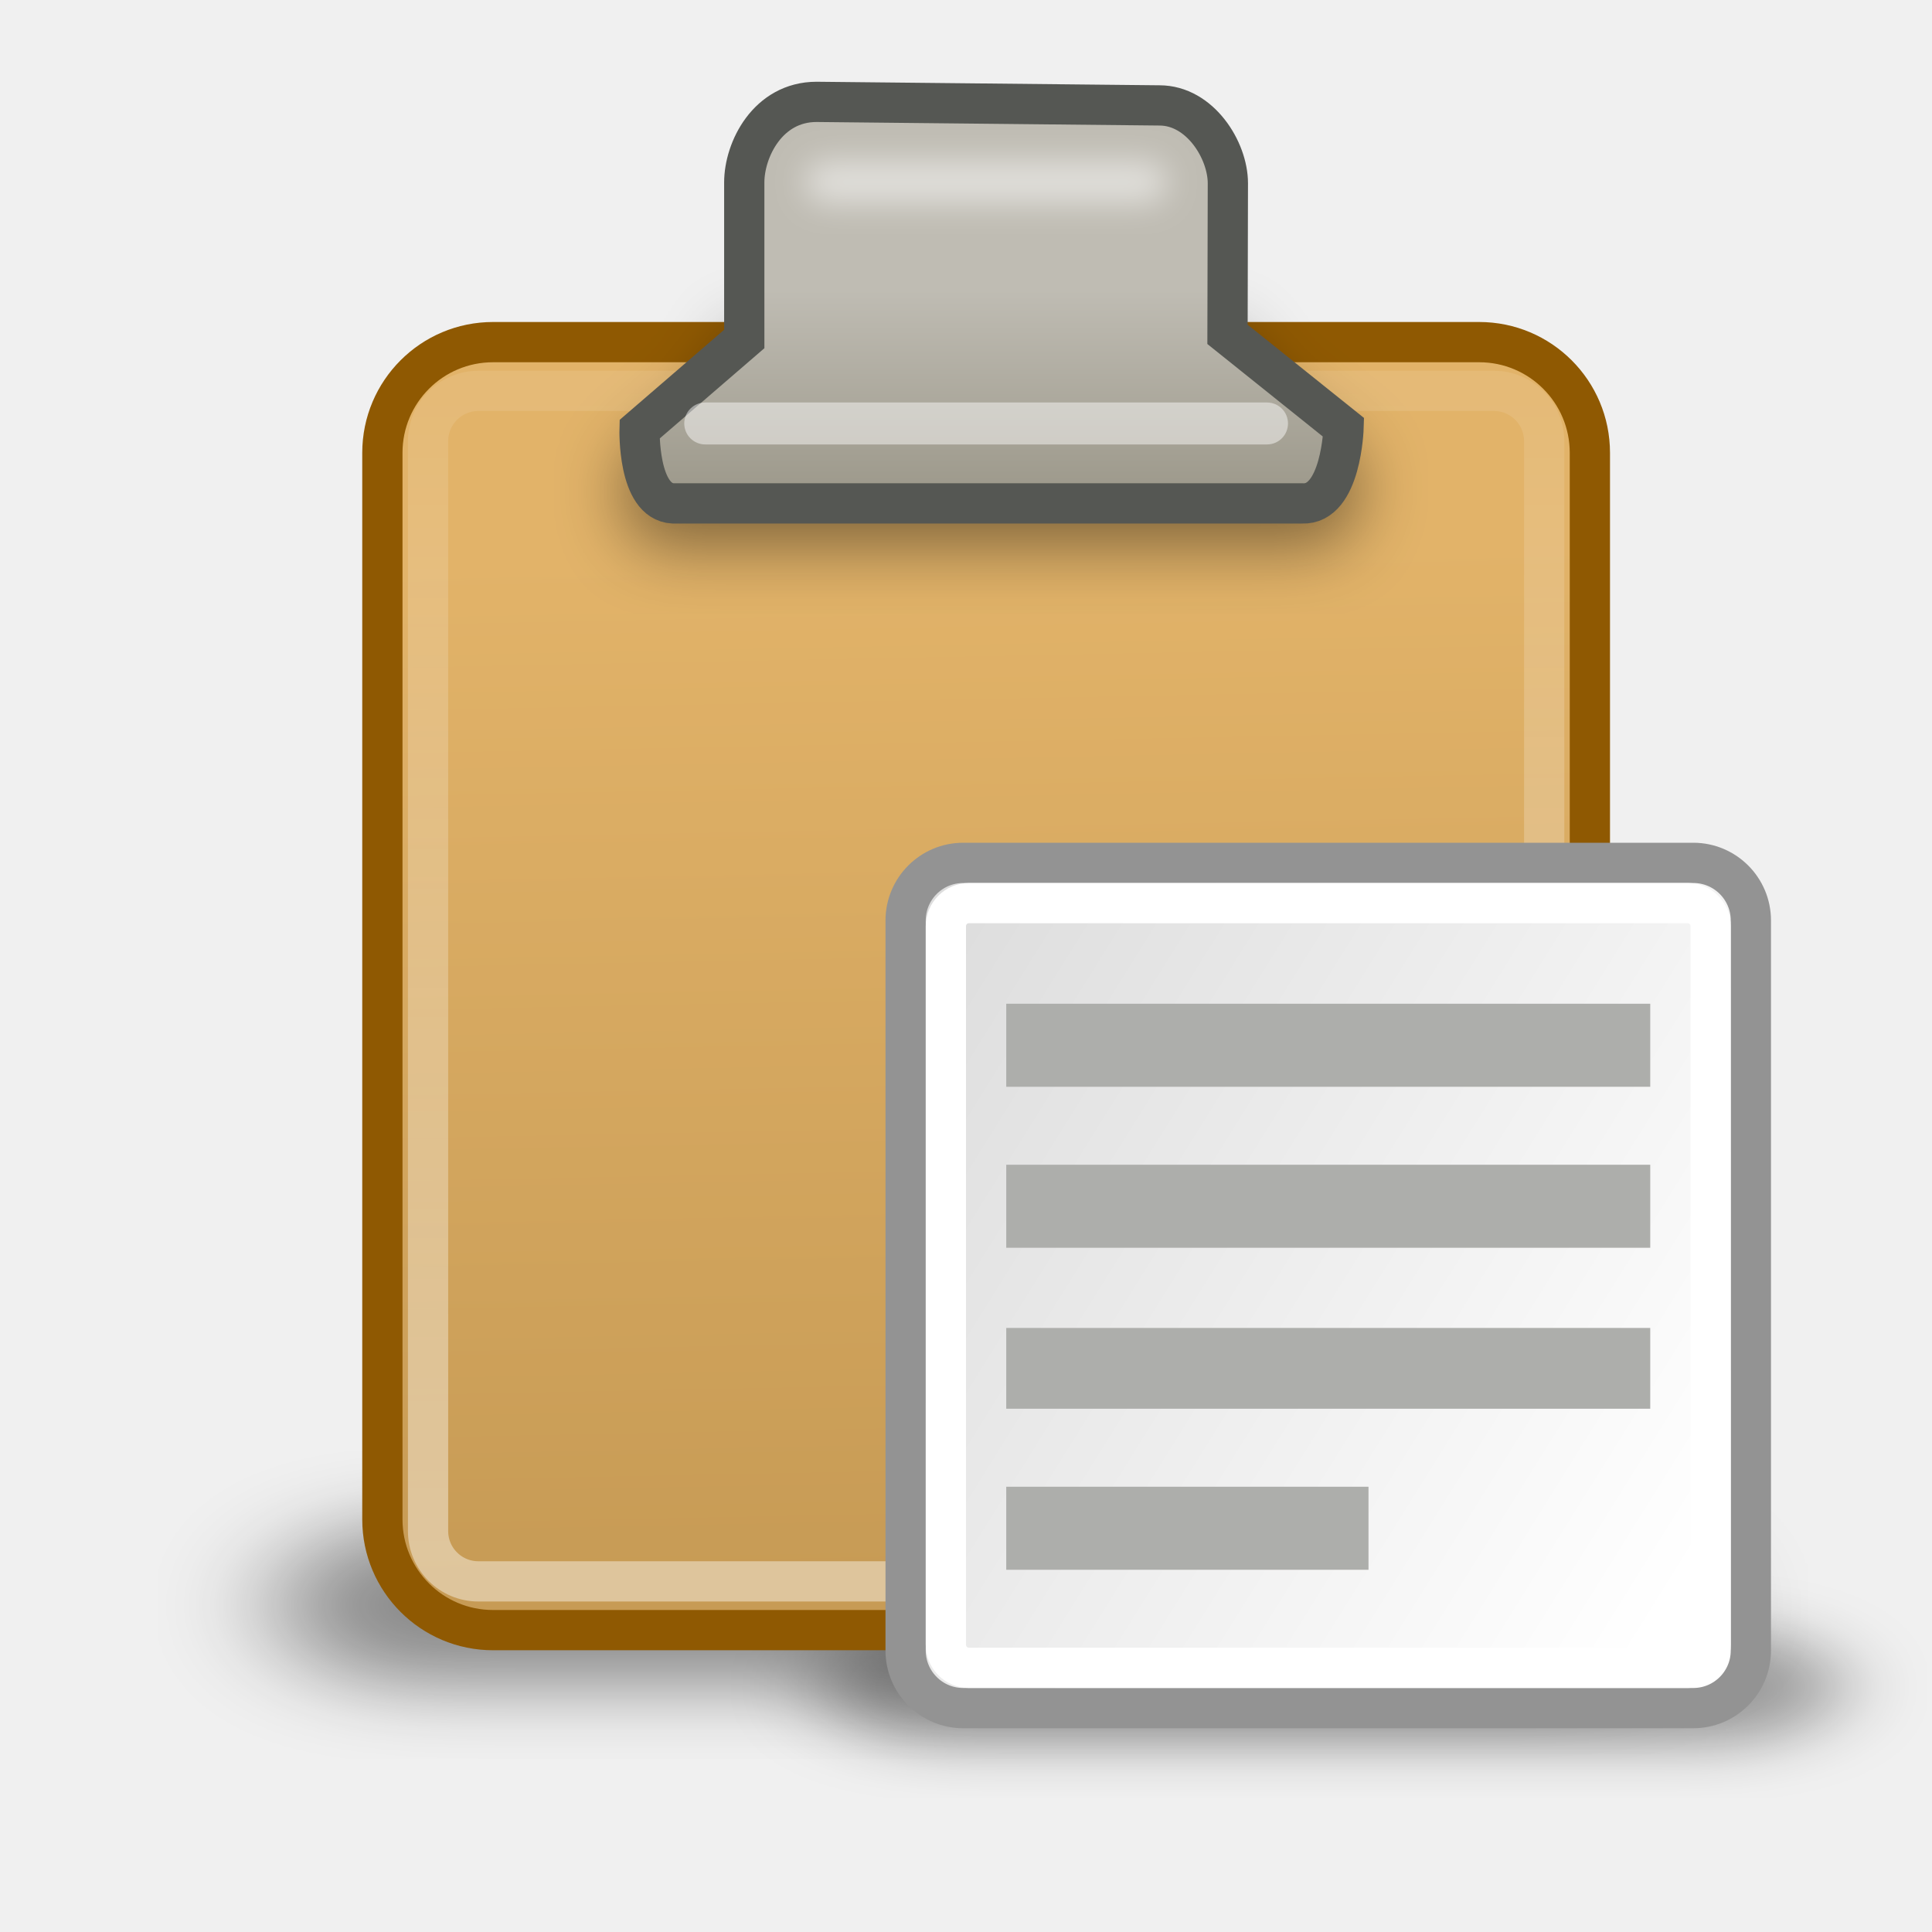
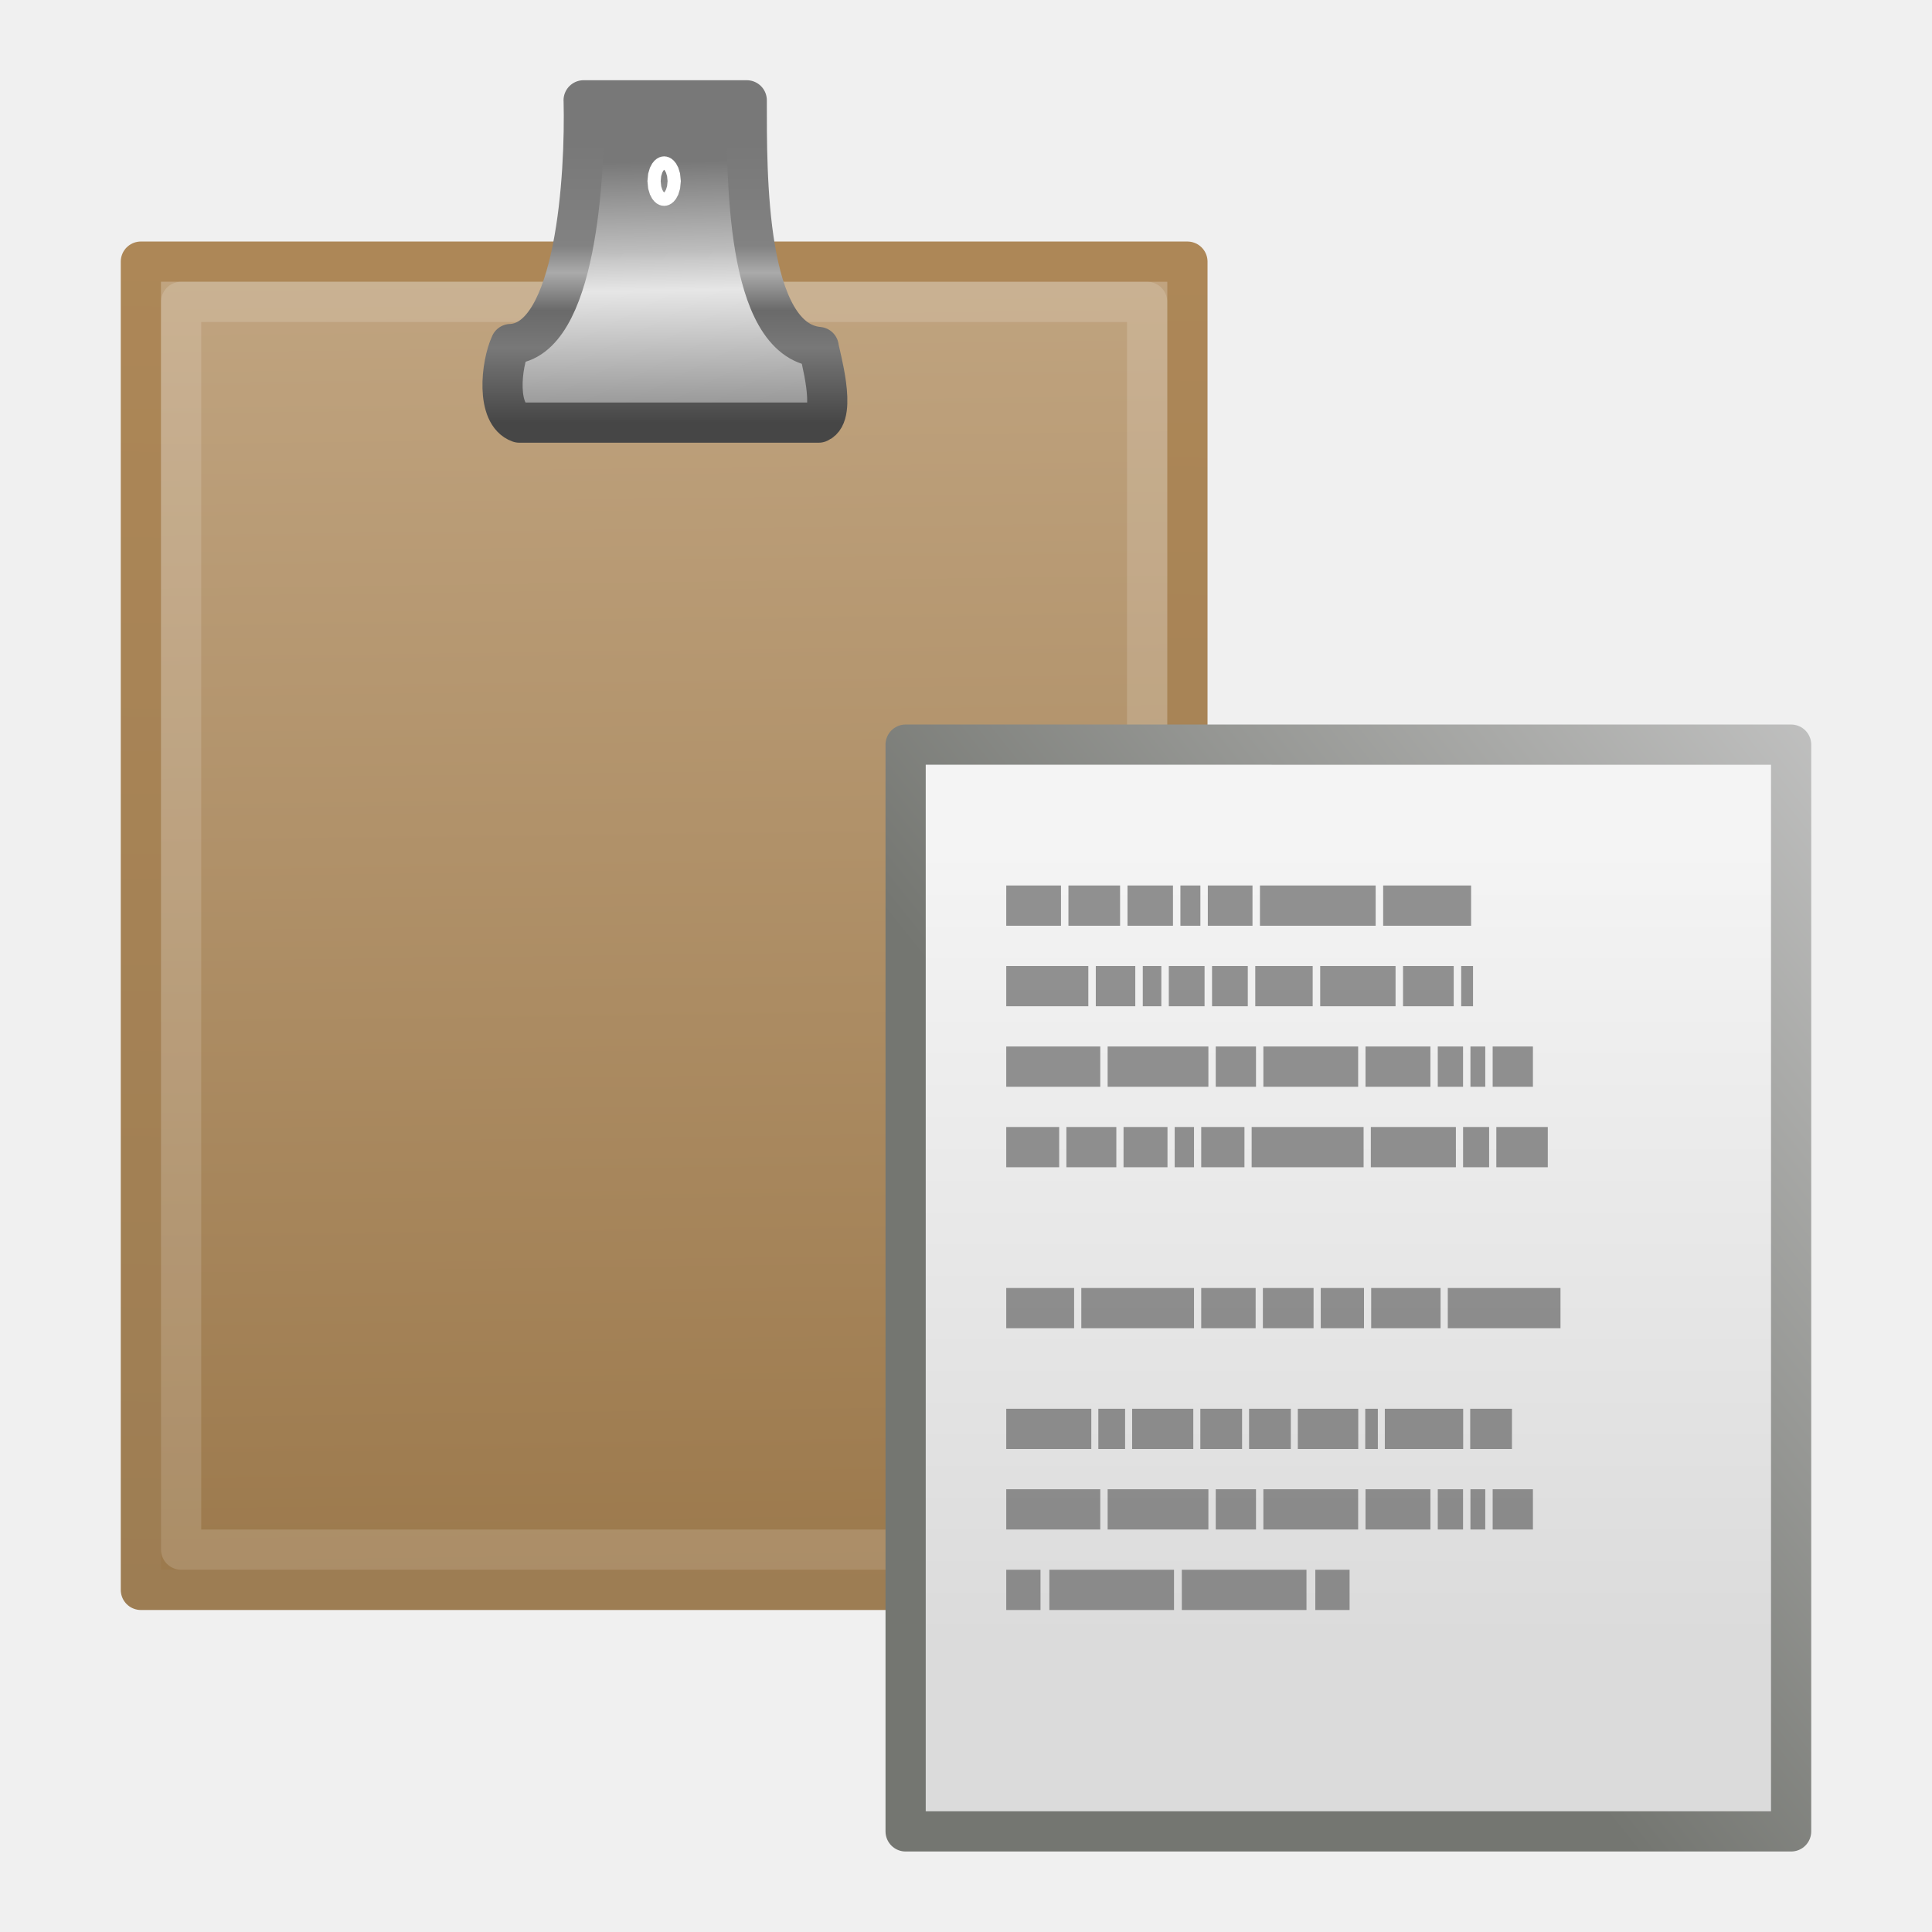
- <svg xmlns="http://www.w3.org/2000/svg" xmlns:xlink="http://www.w3.org/1999/xlink" width="48" height="48" id="svg7854" version="1.0">
-   <defs id="defs7856">
-     <linearGradient id="linearGradient5788">
-       <stop style="stop-color:#ffffff;stop-opacity:1;" offset="0" id="stop5790" />
-       <stop style="stop-color:#ffffff;stop-opacity:0;" offset="1" id="stop5792" />
+ <svg xmlns="http://www.w3.org/2000/svg" xmlns:xlink="http://www.w3.org/1999/xlink" version="1.0" width="48" height="48" id="svg2">
+   <defs id="defs4">
+     <linearGradient id="linearGradient3620">
+       <stop id="stop3622" style="stop-color:#9d7d53;stop-opacity:1" offset="0" />
+       <stop id="stop3624" style="stop-color:#ad8757;stop-opacity:1" offset="1" />
    </linearGradient>
-     <linearGradient id="linearGradient5772">
-       <stop id="stop5774" offset="0" style="stop-color:#e2b369;stop-opacity:1" />
-       <stop id="stop5776" offset="1" style="stop-color:#c79b55;stop-opacity:1" />
+     <linearGradient id="linearGradient3846">
+       <stop id="stop3848" style="stop-color:#c1a581;stop-opacity:1" offset="0" />
+       <stop id="stop3850" style="stop-color:#9b784b;stop-opacity:1" offset="1" />
    </linearGradient>
-     <linearGradient id="linearGradient5586">
-       <stop style="stop-color:#bfbcb3;stop-opacity:1;" offset="0" id="stop5588" />
-       <stop style="stop-color:#9c988a;stop-opacity:1;" offset="1" id="stop5590" />
+     <linearGradient x1="24.467" y1="0.478" x2="25.465" y2="70.02" id="linearGradient4545" xlink:href="#linearGradient3846" gradientUnits="userSpaceOnUse" gradientTransform="matrix(0.5428909,0,0,0.488907,-0.0291956,-18.23334)" />
+     <linearGradient id="linearGradient3600">
+       <stop id="stop3602" style="stop-color:#f4f4f4;stop-opacity:1" offset="0" />
+       <stop id="stop3604" style="stop-color:#dbdbdb;stop-opacity:1" offset="1" />
    </linearGradient>
-     <linearGradient xlink:href="#linearGradient5586" id="linearGradient5592" x1="24.635" y1="7.203" x2="24.635" y2="12.381" gradientUnits="userSpaceOnUse" />
-     <filter x="-0.085" width="1.171" y="-0.737" height="2.474" id="filter5670">
-       <feGaussianBlur stdDeviation="0.384" id="feGaussianBlur5672" />
-     </filter>
-     <filter x="-0.091" width="1.181" y="-0.319" height="1.638" id="filter5766">
-       <feGaussianBlur stdDeviation="0.793" id="feGaussianBlur5768" />
-     </filter>
-     <linearGradient xlink:href="#linearGradient5772" id="linearGradient5784" gradientUnits="userSpaceOnUse" x1="25.5" y1="-13.625" x2="26" y2="-39.125" />
-     <linearGradient xlink:href="#linearGradient5788" id="linearGradient5794" x1="24.5" y1="-38.5" x2="24.5" y2="-1.625" gradientUnits="userSpaceOnUse" />
-     <filter x="-0.084" width="1.167" y="-0.452" height="1.904" id="filter5830">
-       <feGaussianBlur stdDeviation="1.469" id="feGaussianBlur5832" />
-     </filter>
-     <linearGradient id="linearGradient6732">
-       <stop style="stop-color:#ffffff;stop-opacity:1;" offset="0" id="stop6734" />
-       <stop style="stop-color:#dddddd;stop-opacity:1;" offset="1" id="stop6736" />
+     <linearGradient id="linearGradient3931">
+       <stop id="stop3933" style="stop-color:#747671;stop-opacity:1" offset="0" />
+       <stop id="stop3935" style="stop-color:#cbcbcb;stop-opacity:1" offset="1" />
    </linearGradient>
-     <linearGradient xlink:href="#linearGradient6732" id="linearGradient5968" gradientUnits="userSpaceOnUse" gradientTransform="matrix(0.9716096,0,0,1.283333,-40.47809,-6.131048)" x1="37.927" y1="37.669" x2="5.496" y2="10.983" />
+     <linearGradient x1="25.132" y1="6.729" x2="25.132" y2="47.013" id="linearGradient3192" xlink:href="#linearGradient3600" gradientUnits="userSpaceOnUse" gradientTransform="matrix(0.5428805,0,0,0.4889072,18.97087,-6.233341)" />
+     <linearGradient x1="-64.248" y1="14.969" x2="-22.574" y2="-19.798" id="linearGradient3194" xlink:href="#linearGradient3931" gradientUnits="userSpaceOnUse" gradientTransform="matrix(0.4383743,0,0,0.4575444,51.22352,-6.778219)" />
+     <linearGradient id="linearGradient3269">
+       <stop id="stop3271" style="stop-color:#787878;stop-opacity:1" offset="0" />
+       <stop id="stop3273" style="stop-color:#bebebe;stop-opacity:1" offset="0.344" />
+       <stop id="stop3275" style="stop-color:#c8c8c8;stop-opacity:1" offset="0.373" />
+       <stop id="stop3277" style="stop-color:#e6e6e6;stop-opacity:1" offset="0.49" />
+       <stop id="stop3279" style="stop-color:#8c8c8c;stop-opacity:1" offset="1" />
+     </linearGradient>
+     <linearGradient id="linearGradient3257">
+       <stop id="stop3261" style="stop-color:#787878;stop-opacity:1" offset="0" />
+       <stop id="stop3263" style="stop-color:#828282;stop-opacity:1" offset="0.366" />
+       <stop id="stop3265" style="stop-color:#aaaaaa;stop-opacity:1" offset="0.462" />
+       <stop id="stop3922" style="stop-color:#6a6a6a;stop-opacity:1" offset="0.597" />
+       <stop id="stop3920" style="stop-color:#787878;stop-opacity:1" offset="0.731" />
+       <stop id="stop3267" style="stop-color:#464646;stop-opacity:1" offset="1" />
+     </linearGradient>
+     <linearGradient x1="321.401" y1="83.497" x2="321.578" y2="96.245" id="linearGradient2964" xlink:href="#linearGradient3269" gradientUnits="userSpaceOnUse" gradientTransform="matrix(0.4103456,0,0,0.5128945,-114.8953,-62.82218)" />
+     <linearGradient x1="22.452" y1="26.645" x2="22.452" y2="40.186" id="linearGradient2966" xlink:href="#linearGradient3257" gradientUnits="userSpaceOnUse" gradientTransform="matrix(0.4118245,0,0,0.5128207,6.54435,-34.09763)" />
+     <linearGradient x1="9.316" y1="16" x2="9.789" y2="-18" id="linearGradient3626" xlink:href="#linearGradient3620" gradientUnits="userSpaceOnUse" />
  </defs>
-   <g id="layer1">
-     <rect ry="7.273" rx="4.486" y="38.438" x="19.515" height="6.5" width="35.125" id="rect5984" style="opacity:0.353;color:#000000;fill:#000000;fill-opacity:1;fill-rule:nonzero;stroke:none;stroke-width:1;stroke-linecap:butt;stroke-linejoin:miter;marker:none;marker-start:none;marker-mid:none;marker-end:none;stroke-miterlimit:4;stroke-dasharray:none;stroke-dashoffset:0;stroke-opacity:1;visibility:visible;display:block;overflow:visible;filter:url(#filter5830);enable-background:accumulate" transform="matrix(0.7245031,0,0,0.4468592,6.171686,23.28045)" />
-     <rect style="opacity:0.418;color:#000000;fill:#000000;fill-opacity:1;fill-rule:nonzero;stroke:none;stroke-width:1;stroke-linecap:butt;stroke-linejoin:miter;marker:none;marker-start:none;marker-mid:none;marker-end:none;stroke-miterlimit:4;stroke-dasharray:none;stroke-dashoffset:0;stroke-opacity:1;visibility:visible;display:block;overflow:visible;filter:url(#filter5830);enable-background:accumulate" id="rect5796" width="35.125" height="6.5" x="6.875" y="35.875" rx="3.25" ry="5.281" transform="matrix(1,0,0,0.6153846,0,15.79808)" />
-     <rect style="opacity:1;color:#000000;fill:url(#linearGradient5784);fill-opacity:1;fill-rule:nonzero;stroke:#8f5902;stroke-width:1;stroke-linecap:butt;stroke-linejoin:miter;marker:none;marker-start:none;marker-mid:none;marker-end:none;stroke-miterlimit:4;stroke-dasharray:none;stroke-dashoffset:0;stroke-opacity:1;visibility:visible;display:block;overflow:visible;enable-background:accumulate" id="rect4613" width="30" height="32" x="9.5" y="-40.5" rx="2.75" ry="2.75" transform="scale(1,-1)" />
-     <path id="path5674" d="M 16.722,14.507 L 32.354,14.507 C 33.327,14.551 33.381,12.618 33.381,12.618 L 30.497,10.307 L 30.506,9.553 C 30.506,9.553 18.491,9.532 18.491,9.532 L 18.491,10.422 L 15.89,12.665 C 15.89,12.665 15.838,14.463 16.722,14.507 z" style="opacity:0.441;color:#000000;fill:#000000;fill-opacity:1;fill-rule:nonzero;stroke:none;stroke-width:1;stroke-linecap:butt;stroke-linejoin:miter;marker:none;marker-start:none;marker-mid:none;marker-end:none;stroke-miterlimit:4;stroke-dasharray:none;stroke-dashoffset:0;stroke-opacity:1;visibility:visible;display:block;overflow:visible;filter:url(#filter5766);enable-background:accumulate" transform="matrix(1.050247,0,0,1.050247,-1.237867,-1.666468)" />
-     <rect transform="scale(1,-1)" ry="1.25" rx="1.25" y="-39.289" x="10.635" height="29.578" width="27.73" id="rect5786" style="opacity:0.418;color:#000000;fill:none;fill-opacity:1;fill-rule:nonzero;stroke:url(#linearGradient5794);stroke-width:1;stroke-linecap:butt;stroke-linejoin:miter;marker:none;marker-start:none;marker-mid:none;marker-end:none;stroke-miterlimit:4;stroke-dasharray:none;stroke-dashoffset:0;stroke-opacity:1;visibility:visible;display:block;overflow:visible;enable-background:accumulate" />
-     <path style="opacity:1;color:#000000;fill:url(#linearGradient5592);fill-opacity:1.0;fill-rule:nonzero;stroke:#555753;stroke-width:1;stroke-linecap:butt;stroke-linejoin:miter;marker:none;marker-start:none;marker-mid:none;marker-end:none;stroke-miterlimit:4;stroke-dasharray:none;stroke-dashoffset:0;stroke-opacity:1;visibility:visible;display:block;overflow:visible;enable-background:accumulate" d="M 16.722,12.507 L 32.354,12.507 C 33.327,12.551 33.381,10.618 33.381,10.618 L 30.497,8.307 L 30.506,4.553 C 30.506,3.73 29.814,2.619 28.807,2.619 L 20.287,2.531 C 19.075,2.531 18.491,3.719 18.491,4.532 L 18.491,8.422 L 15.89,10.665 C 15.89,10.665 15.838,12.463 16.722,12.507 z" id="path5584" />
-     <rect style="opacity:0.465;color:#000000;fill:#ffffff;fill-opacity:1;fill-rule:nonzero;stroke:none;stroke-width:1;stroke-linecap:butt;stroke-linejoin:miter;marker:none;marker-start:none;marker-mid:none;marker-end:none;stroke-miterlimit:4;stroke-dasharray:none;stroke-dashoffset:0;stroke-opacity:1;visibility:visible;display:block;overflow:visible;enable-background:accumulate" id="rect5594" width="15" height="1.042" x="17" y="10" rx="0.521" ry="0.521" />
-     <rect ry="0.521" rx="0.521" y="4" x="20" height="1.042" width="9" id="rect5596" style="opacity:0.535;color:#000000;fill:#ffffff;fill-opacity:1;fill-rule:nonzero;stroke:none;stroke-width:1;stroke-linecap:butt;stroke-linejoin:miter;marker:none;marker-start:none;marker-mid:none;marker-end:none;stroke-miterlimit:4;stroke-dasharray:none;stroke-dashoffset:0;stroke-opacity:1;visibility:visible;display:block;overflow:visible;enable-background:accumulate;filter:url(#filter5670)" />
-     <g id="g5945" transform="translate(-64.00001,1.346595)">
-       <g transform="matrix(0.5454547,0,0,0.5454547,106.4591,17.13512)" id="g5646">
-         <g transform="matrix(1.1,0,0,1,-43.74165,5.918957)" id="layer6">
-           <g id="g2043" transform="matrix(1,0,0,0.555556,-4.549998e-7,13.88887)">
-             <g style="display:inline" id="g2036">
-               <g id="g3712" style="opacity:0.4" transform="matrix(1.052632,0,0,1.285713,-1.263158,-13.42854)" />
-             </g>
-           </g>
-           <g id="g2285" style="display:inline" transform="translate(50.6887,6.21499)" />
-           <g transform="matrix(0.186703,0,0,0.186703,29.5814,63.83798)" id="g891" />
-         </g>
-         <g style="display:inline" id="g5657" />
-         <g id="layer5" style="display:inline">
-           <rect style="color:#000000;fill:url(#linearGradient5968);fill-opacity:1;fill-rule:evenodd;stroke:#939393;stroke-width:1.833;stroke-linecap:butt;stroke-linejoin:miter;marker:none;marker-start:none;marker-mid:none;marker-end:none;stroke-miterlimit:4;stroke-dasharray:none;stroke-dashoffset:0;stroke-opacity:1;visibility:visible;display:inline;overflow:visible" id="rect2373" width="38.5" height="38.5" x="-36.592" y="5.419" rx="2.624" ry="2.624" />
-           <rect ry="1.05" rx="1.05" y="7.252" x="-34.758" height="34.833" width="34.833" id="rect2423" style="color:#000000;fill:none;fill-opacity:1;fill-rule:evenodd;stroke:#ffffff;stroke-width:1.833;stroke-linecap:butt;stroke-linejoin:miter;marker:none;marker-start:none;marker-mid:none;marker-end:none;stroke-miterlimit:4;stroke-dasharray:none;stroke-dashoffset:0;stroke-opacity:1;visibility:visible;display:inline;overflow:visible" />
-         </g>
-       </g>
-       <rect ry="0" rx="0" y="23.591" x="89" height="2.063" width="16" id="rect6916" style="opacity:1;color:#000000;fill:#adaeab;fill-opacity:1;fill-rule:evenodd;stroke:none;stroke-width:1;stroke-linecap:butt;stroke-linejoin:miter;marker:none;marker-start:none;marker-mid:none;marker-end:none;stroke-miterlimit:4;stroke-dasharray:none;stroke-dashoffset:0;stroke-opacity:1;visibility:visible;display:inline;overflow:visible;enable-background:accumulate" />
-       <rect ry="0" rx="0" y="27.591" x="89" height="2.063" width="16" id="rect5972" style="opacity:1;color:#000000;fill:#adaeab;fill-opacity:1;fill-rule:evenodd;stroke:none;stroke-width:1;stroke-linecap:butt;stroke-linejoin:miter;marker:none;marker-start:none;marker-mid:none;marker-end:none;stroke-miterlimit:4;stroke-dasharray:none;stroke-dashoffset:0;stroke-opacity:1;visibility:visible;display:inline;overflow:visible;enable-background:accumulate" />
-       <rect ry="0" rx="0" y="31.646" x="89" height="2.007" width="16" id="rect5976" style="opacity:1;color:#000000;fill:#adaeab;fill-opacity:1;fill-rule:evenodd;stroke:none;stroke-width:1;stroke-linecap:butt;stroke-linejoin:miter;marker:none;marker-start:none;marker-mid:none;marker-end:none;stroke-miterlimit:4;stroke-dasharray:none;stroke-dashoffset:0;stroke-opacity:1;visibility:visible;display:inline;overflow:visible;enable-background:accumulate" />
-       <rect ry="0" rx="0" y="35.591" x="89" height="2.063" width="9" id="rect5980" style="opacity:1;color:#000000;fill:#adaeab;fill-opacity:1;fill-rule:evenodd;stroke:none;stroke-width:1;stroke-linecap:butt;stroke-linejoin:miter;marker:none;marker-start:none;marker-mid:none;marker-end:none;stroke-miterlimit:4;stroke-dasharray:none;stroke-dashoffset:0;stroke-opacity:1;visibility:visible;display:inline;overflow:visible;enable-background:accumulate" />
-     </g>
+   <g transform="translate(0,24)" id="layer1">
+     <path d="m 3.5,-17.5 26.001,4.3e-4 0,33 -26.001,0 0,-33 z" id="rect2594" style="fill:url(#linearGradient4545);fill-opacity:1;stroke:url(#linearGradient3626);stroke-width:0.999;stroke-linecap:butt;stroke-linejoin:round;stroke-miterlimit:4;stroke-opacity:1;stroke-dasharray:none;stroke-dashoffset:0;display:inline" />
+     <path d="m 4.5,-16.5 24,0 0,31 -24,0 0,-31 z" id="path3852" style="opacity:0.15;fill:none;stroke:#ffffff;stroke-width:0.999;stroke-linecap:butt;stroke-linejoin:round;stroke-miterlimit:4;stroke-opacity:1;stroke-dasharray:none;stroke-dashoffset:0;display:inline" />
+     <path d="m 22.5,-5.5 22,4.3e-4 0,27 -22,0 0,-27 z" id="path3064" style="fill:url(#linearGradient3192);fill-opacity:1;stroke:url(#linearGradient3194);stroke-width:0.999;stroke-linecap:butt;stroke-linejoin:round;stroke-miterlimit:4;stroke-opacity:1;stroke-dasharray:none;stroke-dashoffset:0;display:inline" />
+     <path d="m 25,-2 1.36,0 0,1 -1.36,0 0,-1 z m 1.545,0 1.283,0 0,1 -1.283,0 0,-1 z m 1.468,0 1.129,0 0,1 -1.129,0 0,-1 z m 1.314,0 0.496,0 0,1 -0.496,0 0,-1 z m 0.681,0 1.11,0 0,1 -1.11,0 0,-1 z m 1.295,0 2.875,0 0,1 -2.875,0 0,-1 z m 3.061,0 2.185,0 0,1 -2.185,0 0,-1 z m -9.364,6 1.315,0 0,1 -1.315,0 0,-1 z m 1.494,0 1.241,0 0,1 -1.241,0 0,-1 z m 1.42,0 1.092,0 0,1 -1.092,0 0,-1 z m 1.271,0 0.48,0 0,1 -0.48,0 0,-1 z m 0.659,0 1.074,0 0,1 -1.074,0 0,-1 z m 1.253,0 2.781,0 0,1 -2.781,0 0,-1 z m 2.961,0 2.113,0 0,1 -2.113,0 0,-1 z m 2.292,0 0.647,0 0,1 -0.647,0 0,-1 z m 0.826,0 1.278,0 0,1 -1.278,0 0,-1 z M 25,4.3102435e-4 l 2.039,0 0,1 -2.039,0 0,-1 z m 2.225,0 0.981,0 0,1 -0.981,0 0,-1 z m 1.167,0 0.461,0 0,1 -0.461,0 0,-1 z m 0.647,0 0.888,0 0,1 -0.888,0 0,-1 z m 1.074,0 0.888,0 0,1 -0.888,0 0,-1 z m 1.074,0 1.426,0 0,1 -1.426,0 0,-1 z m 1.613,0 1.872,0 0,1 -1.872,0 0,-1 z m 2.058,0 1.259,0 0,1 -1.259,0 0,-1 z m 1.445,0 0.294,0 0,1 -0.294,0 0,-1 z M 25,2 l 2.336,0 0,1 -2.336,0 0,-1 z m 2.519,0 2.503,0 0,1 -2.503,0 0,-1 z m 2.686,0 1,0 0,1 -1,0 0,-1 z m 1.183,0 2.355,0 0,1 -2.355,0 0,-1 z m 4.333,0 0.628,0 0,1 -0.628,0 0,-1 z m -1.795,0 1.612,0 0,1 -1.612,0 0,-1 z m 2.607,0 0.368,0 0,1 -0.368,0 0,-1 z m 0.552,0 1,0 0,1 -1,0 0,-1 z M 25,13 l 2.336,0 0,1 -2.336,0 0,-1 z m 2.519,0 2.503,0 0,1 -2.503,0 0,-1 z m 2.686,0 1,0 0,1 -1,0 0,-1 z m 1.183,0 2.355,0 0,1 -2.355,0 0,-1 z m 4.333,0 0.628,0 0,1 -0.628,0 0,-1 z m -1.795,0 1.612,0 0,1 -1.612,0 0,-1 z m 2.607,0 0.368,0 0,1 -0.368,0 0,-1 z m 0.552,0 1,0 0,1 -1,0 0,-1 z M 25,8 l 1.686,0 0,1 -1.686,0 0,-1 z m 1.865,0 2.8,0 0,1 -2.8,0 0,-1 z m 2.979,0 1.352,0 0,1 -1.352,0 0,-1 z m 2.97,0 1.074,0 0,1 -1.074,0 0,-1 z m 1.253,0 1.723,0 0,1 -1.723,0 0,-1 z m 1.903,0 2.8,0 0,1 -2.8,0 0,-1 z m -4.594,0 1.259,0 0,1 -1.259,0 0,-1 z M 25,11 l 2.113,0 0,1 -2.113,0 0,-1 z m 2.288,0 0.665,0 0,1 -0.665,0 0,-1 z m 0.84,0 1.519,0 0,1 -1.519,0 0,-1 z m 1.694,0 1.037,0 0,1 -1.037,0 0,-1 z m 1.211,0 1.037,0 0,1 -1.037,0 0,-1 z m 1.211,0 1.501,0 0,1 -1.501,0 0,-1 z m 1.675,0 0.313,0 0,1 -0.313,0 0,-1 z m 0.487,0 1.946,0 0,1 -1.946,0 0,-1 z m 2.121,0 1.037,0 0,1 -1.037,0 0,-1 z m -11.527,4 0.851,0 0,1 -0.851,0 0,-1 z m 1.071,0 3.097,0 0,1 -3.097,0 0,-1 z m 7.459,0 -0.851,0 0,1 0.851,0 0,-1 z m -1.071,0 -3.097,0 0,1 3.097,0 0,-1 z" id="path2950" style="opacity:0.7;fill:#666666;fill-opacity:1;stroke:none;display:inline" />
+     <path d="m 14.501,-21.508 c 0.046,1.844 -0.184,5.989 -1.816,6.056 -0.239,0.513 -0.364,1.747 0.218,1.952 l 7.437,0 c 0.471,-0.187 0.02,-1.708 0,-1.879 -1.832,-0.174 -1.787,-4.324 -1.787,-6.129 l -4.053,0 z" id="path4675" style="fill:url(#linearGradient2964);fill-opacity:1;stroke:url(#linearGradient2966);stroke-width:0.998;stroke-linecap:round;stroke-linejoin:round;stroke-miterlimit:4;stroke-opacity:1;stroke-dasharray:none;stroke-dashoffset:0.5;display:inline;enable-background:new" />
+     <path d="m 16.658,4.392 a 0.327,0.182 0 1 1 -0.655,0 0.327,0.182 0 1 1 0.655,0 z" transform="matrix(0.5026149,0,0,0.9047068,8.292206,-23.47368)" id="path3897" style="fill:none;stroke:#ffffff;stroke-width:0.995;stroke-linecap:square;stroke-linejoin:round;stroke-miterlimit:4;stroke-opacity:1;stroke-dasharray:none" />
  </g>
</svg>
